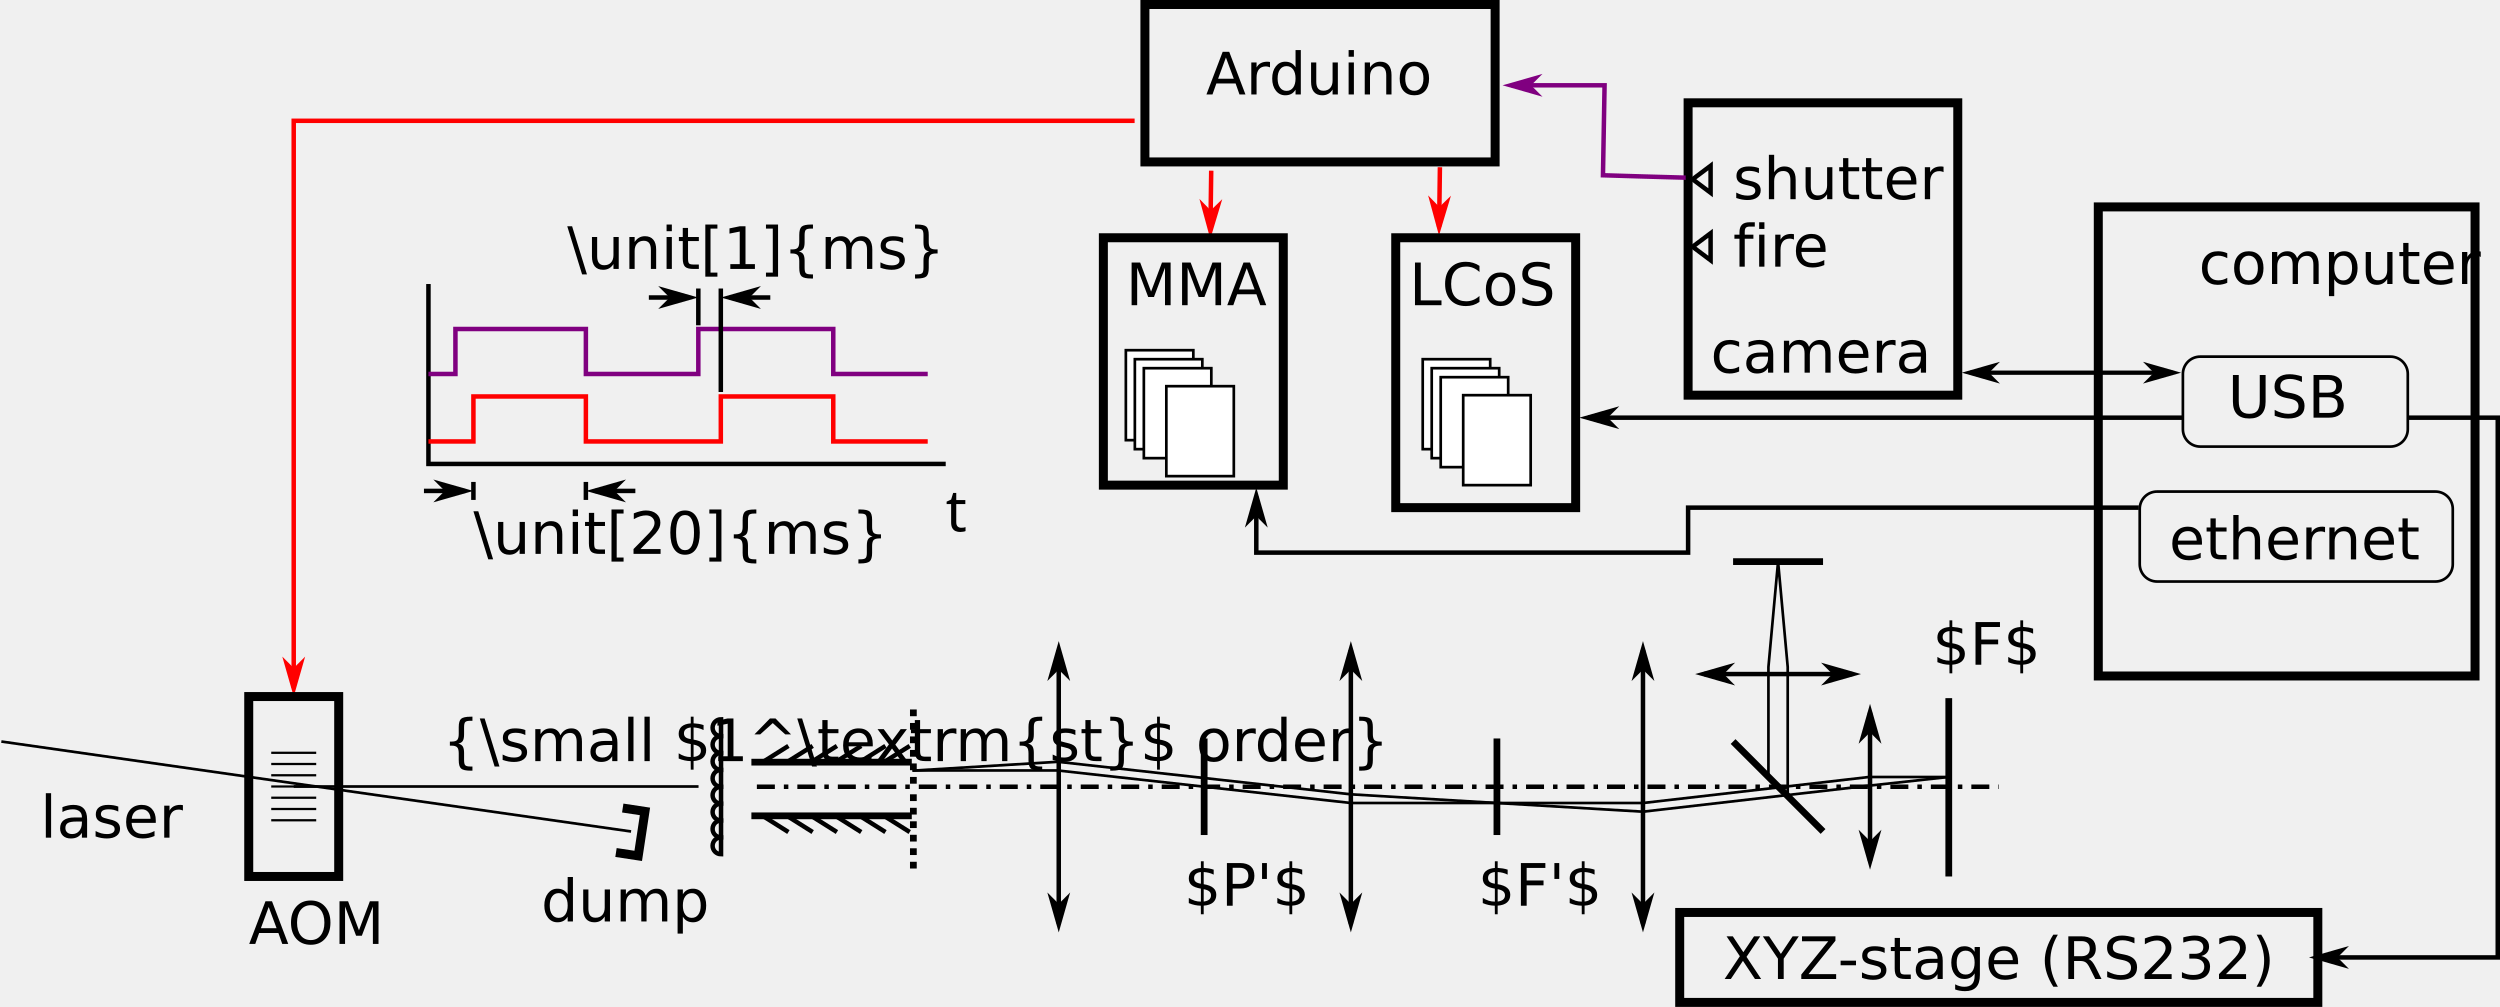
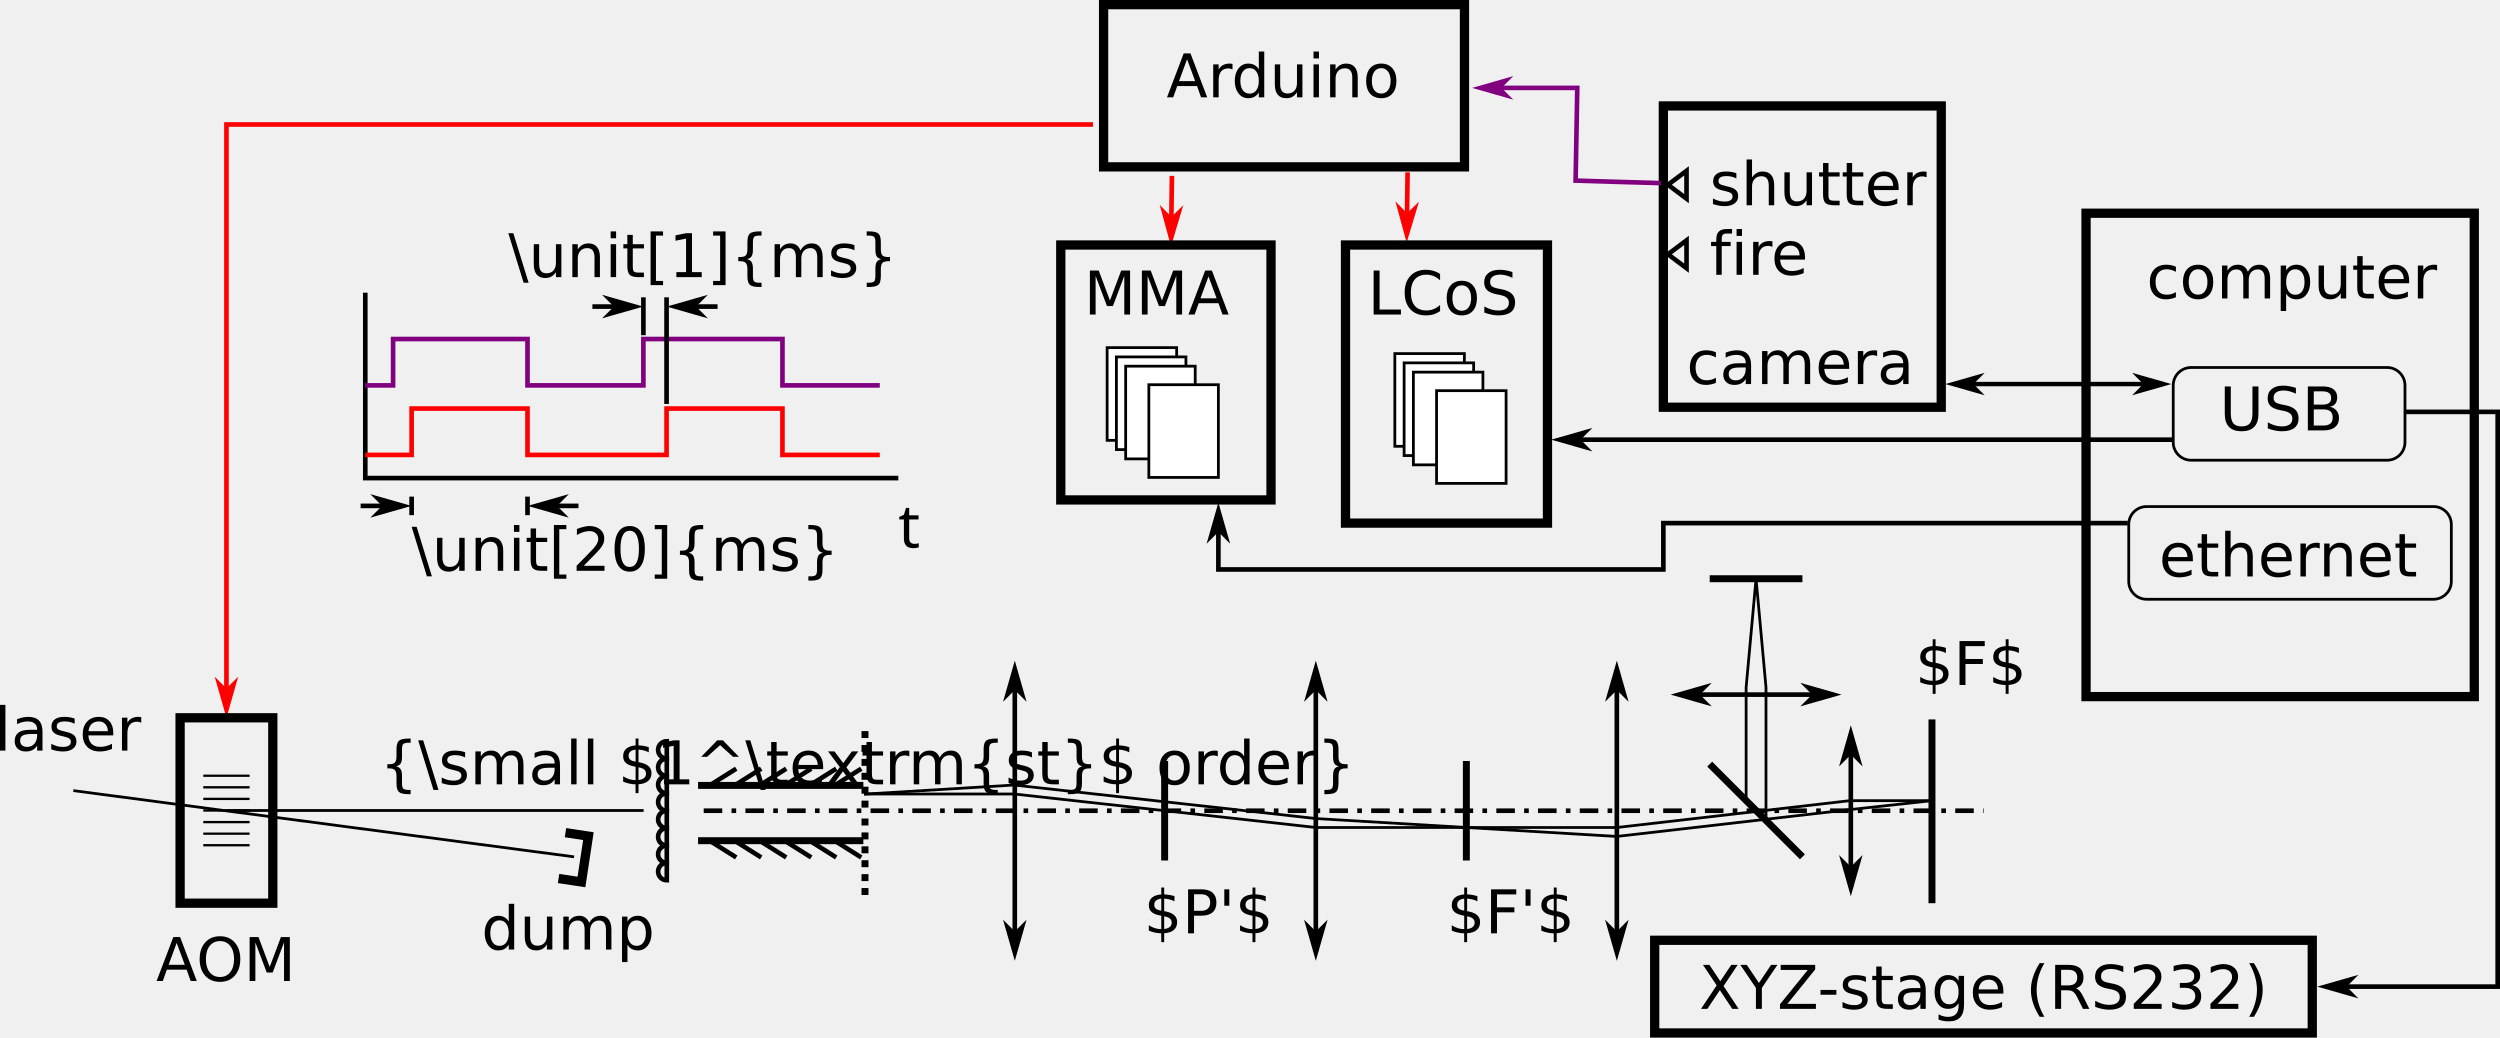
- <svg xmlns="http://www.w3.org/2000/svg" width="555.8" height="223.857" id="svg2" version="1.1">
+ <svg xmlns="http://www.w3.org/2000/svg" width="539.354" height="223.857" id="svg2" version="1.1">
  <defs id="defs4">
    <marker orient="auto" refY="0" refX="0" id="Arrow1Mstart" style="overflow:visible">
      <path id="path4077" d="M 0,0 5,-5 -12.5,0 5,5 0,0 z" style="fill-rule:evenodd;stroke:#000000;stroke-width:1pt;marker-start:none" transform="matrix(0.4,0,0,0.4,4,0)" />
    </marker>
    <marker orient="auto" refY="0" refX="0" id="Arrow2Mend" style="overflow:visible">
      <path id="path4098" style="font-size:12px;fill-rule:evenodd;stroke-width:0.625;stroke-linejoin:round" d="M 8.719,4.034 -2.207,0.016 8.719,-4.002 c -1.745,2.372 -1.735,5.617 -6e-7,8.035 z" transform="scale(-0.6,-0.6)" />
    </marker>
    <marker orient="auto" refY="0" refX="0" id="Arrow1Mend" style="overflow:visible">
      <path id="path4080" d="M 0,0 5,-5 -12.5,0 5,5 0,0 z" style="fill-rule:evenodd;stroke:#000000;stroke-width:1pt;marker-start:none" transform="matrix(-0.4,0,0,-0.4,-4,0)" />
    </marker>
    <marker orient="auto" refY="0" refX="0" id="Arrow1Mend-4" style="overflow:visible">
      <path id="path4080-7" d="M 0,0 5,-5 -12.5,0 5,5 0,0 z" style="fill-rule:evenodd;stroke:#000000;stroke-width:1pt;marker-start:none" transform="matrix(-0.4,0,0,-0.4,-4,0)" />
    </marker>
    <marker orient="auto" refY="0" refX="0" id="Arrow1Mend-5" style="overflow:visible">
      <path id="path4080-6" d="M 0,0 5,-5 -12.5,0 5,5 0,0 z" style="fill-rule:evenodd;stroke:#000000;stroke-width:1pt;marker-start:none" transform="matrix(-0.4,0,0,-0.4,-4,0)" />
    </marker>
    <marker orient="auto" refY="0" refX="0" id="Arrow1Mend-3" style="overflow:visible">
      <path id="path4080-74" d="M 0,0 5,-5 -12.5,0 5,5 0,0 z" style="fill-rule:evenodd;stroke:#000000;stroke-width:1pt;marker-start:none" transform="matrix(-0.4,0,0,-0.4,-4,0)" />
    </marker>
    <marker orient="auto" refY="0" refX="0" id="Arrow1Mstart-2" style="overflow:visible">
      <path id="path4077-5" d="M 0,0 5,-5 -12.5,0 5,5 0,0 z" style="fill-rule:evenodd;stroke:#000000;stroke-width:1pt;marker-start:none" transform="matrix(0.4,0,0,0.4,4,0)" />
    </marker>
    <marker orient="auto" refY="0" refX="0" id="Arrow1Mend-47" style="overflow:visible">
      <path id="path4080-4" d="M 0,0 5,-5 -12.5,0 5,5 0,0 z" style="fill-rule:evenodd;stroke:#000000;stroke-width:1pt;marker-start:none" transform="matrix(-0.4,0,0,-0.4,-4,0)" />
    </marker>
    <marker orient="auto" refY="0" refX="0" id="Arrow1Mstart-3" style="overflow:visible">
      <path id="path4077-0" d="M 0,0 5,-5 -12.5,0 5,5 0,0 z" style="fill-rule:evenodd;stroke:#000000;stroke-width:1pt;marker-start:none" transform="matrix(0.4,0,0,0.4,4,0)" />
    </marker>
    <marker orient="auto" refY="0" refX="0" id="Arrow1Mend-7" style="overflow:visible">
      <path id="path4080-8" d="M 0,0 5,-5 -12.5,0 5,5 0,0 z" style="fill-rule:evenodd;stroke:#000000;stroke-width:1pt;marker-start:none" transform="matrix(-0.4,0,0,-0.4,-4,0)" />
    </marker>
    <marker orient="auto" refY="0" refX="0" id="Arrow1Mstart-8" style="overflow:visible">
      <path id="path4077-8" d="M 0,0 5,-5 -12.5,0 5,5 0,0 z" style="fill-rule:evenodd;stroke:#000000;stroke-width:1pt;marker-start:none" transform="matrix(0.4,0,0,0.4,4,0)" />
    </marker>
    <marker orient="auto" refY="0" refX="0" id="Arrow1Mend-43" style="overflow:visible">
      <path id="path4080-1" d="M 0,0 5,-5 -12.5,0 5,5 0,0 z" style="fill-rule:evenodd;stroke:#000000;stroke-width:1pt;marker-start:none" transform="matrix(-0.4,0,0,-0.4,-4,0)" />
    </marker>
    <marker orient="auto" refY="0" refX="0" id="Arrow1Mstart-4" style="overflow:visible">
      <path id="path4077-7" d="M 0,0 5,-5 -12.5,0 5,5 0,0 z" style="fill-rule:evenodd;stroke:#000000;stroke-width:1pt;marker-start:none" transform="matrix(0.4,0,0,0.4,4,0)" />
    </marker>
    <marker orient="auto" refY="0" refX="0" id="Arrow1Mend-6" style="overflow:visible">
      <path id="path4080-15" d="M 0,0 5,-5 -12.5,0 5,5 0,0 z" style="fill-rule:evenodd;stroke:#000000;stroke-width:1pt;marker-start:none" transform="matrix(-0.4,0,0,-0.4,-4,0)" />
    </marker>
    <marker orient="auto" refY="0" refX="0" id="Arrow1Mstart-4-9" style="overflow:visible">
      <path id="path4077-7-1" d="M 0,0 5,-5 -12.5,0 5,5 0,0 z" style="fill-rule:evenodd;stroke:#000000;stroke-width:1pt;marker-start:none" transform="matrix(0.4,0,0,0.4,4,0)" />
    </marker>
    <marker orient="auto" refY="0" refX="0" id="Arrow1Mstart-4-0" style="overflow:visible">
      <path id="path4077-7-14" d="M 0,0 5,-5 -12.5,0 5,5 0,0 z" style="fill-rule:evenodd;stroke:#000000;stroke-width:1pt;marker-start:none" transform="matrix(0.4,0,0,0.4,4,0)" />
    </marker>
    <marker orient="auto" refY="0" refX="0" id="marker4950" style="overflow:visible">
      <path id="path4952" d="M 0,0 5,-5 -12.5,0 5,5 0,0 z" style="fill-rule:evenodd;stroke:#000000;stroke-width:1pt;marker-start:none" transform="matrix(0.4,0,0,0.4,4,0)" />
    </marker>
    <marker orient="auto" refY="0" refX="0" id="Arrow1Mend-6g" style="overflow:visible">
      <path id="path4093" d="M 0,0 5,-5 -12.5,0 5,5 0,0 z" style="fill:#800080;fill-rule:evenodd;stroke:#800080;stroke-width:1pt;marker-start:none" transform="matrix(-0.4,0,0,-0.4,-4,0)" />
    </marker>
    <marker orient="auto" refY="0" refX="0" id="Arrow1Mend-6Z" style="overflow:visible">
      <path id="path4464" d="M 0,0 5,-5 -12.5,0 5,5 0,0 z" style="fill:#ff0000;fill-rule:evenodd;stroke:#ff0000;stroke-width:1pt;marker-start:none" transform="matrix(-0.4,0,0,-0.4,-4,0)" />
    </marker>
    <marker orient="auto" refY="0" refX="0" id="Arrow1Mend-69" style="overflow:visible">
      <path id="path4467" d="M 0,0 5,-5 -12.5,0 5,5 0,0 z" style="fill:#ff0000;fill-rule:evenodd;stroke:#ff0000;stroke-width:1pt;marker-start:none" transform="matrix(-0.4,0,0,-0.4,-4,0)" />
    </marker>
    <marker orient="auto" refY="0" refX="0" id="Arrow1Mend-69-0" style="overflow:visible">
      <path id="path4467-9" d="M 0,0 5,-5 -12.5,0 5,5 0,0 z" style="fill:#ff0000;fill-rule:evenodd;stroke:#ff0000;stroke-width:1pt;marker-start:none" transform="matrix(-0.4,0,0,-0.4,-4,0)" />
    </marker>
  </defs>
-   <g id="layer1" transform="translate(165.5015,-820.3482)" style="display:inline">
+   <g id="layer1" transform="translate(149.0558,-820.3482)" style="display:inline">
    <path style="fill:none;stroke:#000000;stroke-width:1;stroke-linecap:butt;stroke-linejoin:miter;stroke-miterlimit:4;stroke-opacity:1;stroke-dasharray:4, 2, 1, 2;stroke-dashoffset:0" d="m 2.765,995.258 276.119,0" id="path3135" />
    <path style="fill:none;stroke:#000000;stroke-width:1.5;stroke-linecap:butt;stroke-linejoin:miter;stroke-opacity:1" d="m 1.548,989.792 35.658,0" id="path2985" />
    <path style="fill:none;stroke:#000000;stroke-width:1;stroke-linecap:butt;stroke-linejoin:miter;stroke-opacity:1" d="m 4.291,989.633 5.486,-3.45" id="path3005" />
    <path style="fill:none;stroke:#000000;stroke-width:1;stroke-linecap:butt;stroke-linejoin:miter;stroke-opacity:1" d="m 20.475,989.633 5.486,-3.45" id="path3005-7" />
    <path style="fill:none;stroke:#000000;stroke-width:1;stroke-linecap:butt;stroke-linejoin:miter;stroke-opacity:1" d="m 9.686,989.633 5.486,-3.45" id="path3005-8" />
    <path style="fill:none;stroke:#000000;stroke-width:1;stroke-linecap:butt;stroke-linejoin:miter;stroke-opacity:1" d="m 15.08,989.633 5.486,-3.45" id="path3005-4" />
    <path style="fill:none;stroke:#000000;stroke-width:1;stroke-linecap:butt;stroke-linejoin:miter;stroke-opacity:1" d="m 25.869,989.633 5.486,-3.45" id="path3005-5" />
    <path style="fill:none;stroke:#000000;stroke-width:1;stroke-linecap:butt;stroke-linejoin:miter;stroke-opacity:1" d="m 31.264,989.633 5.486,-3.45" id="path3005-0" />
    <path style="fill:none;stroke:#000000;stroke-width:1.5;stroke-linecap:butt;stroke-linejoin:miter;stroke-miterlimit:4;stroke-opacity:1;stroke-dasharray:1.5, 1.5;stroke-dashoffset:0" d="m 37.557,978.077 0,17.594" id="path3905" />
    <path style="fill:none;stroke:#000000;stroke-width:1;stroke-linecap:butt;stroke-linejoin:miter;stroke-miterlimit:3.6;stroke-opacity:1;stroke-dasharray:none;marker-start:url(#Arrow1Mstart);marker-mid:none;marker-end:url(#Arrow1Mend);display:inline" d="m 134.821,1025.673 0,-60.829" id="path4066-6" />
    <path style="fill:none;stroke:#000000;stroke-width:1;stroke-linecap:butt;stroke-linejoin:miter;stroke-miterlimit:3.6;stroke-opacity:1;stroke-dasharray:none;marker-start:url(#Arrow1Mstart);marker-mid:none;marker-end:url(#Arrow1Mend);display:inline" d="m 69.878,1025.673 0,-60.829" id="path4066-6-4" />
    <path style="fill:none;stroke:#000000;stroke-width:1;stroke-linecap:butt;stroke-linejoin:miter;stroke-miterlimit:3.6;stroke-opacity:1;stroke-dasharray:none;marker-start:url(#Arrow1Mstart);marker-mid:none;marker-end:url(#Arrow1Mend);display:inline" d="m 199.764,1025.673 0,-60.829" id="path4066-6-6" />
    <path style="fill:none;stroke:#000000;stroke-width:1;stroke-linecap:butt;stroke-linejoin:miter;stroke-miterlimit:3.6;stroke-opacity:1;stroke-dasharray:none;marker-start:url(#Arrow1Mstart);marker-mid:none;marker-end:url(#Arrow1Mend);display:inline" d="m 250.243,1011.726 0,-32.935" id="path4066-6-49" />
    <path style="fill:none;stroke:#000000;stroke-width:0.6;stroke-linecap:butt;stroke-linejoin:miter;stroke-miterlimit:4;stroke-opacity:1;stroke-dasharray:none" d="m 37.363,991.642 32.325,0 65.155,7.233 64.902,0 50.255,-5.786 17.678,0" id="path5960" />
    <path style="fill:none;stroke:#000000;stroke-width:1.5;stroke-linecap:butt;stroke-linejoin:miter;stroke-opacity:1" d="m 267.75,975.56 0,39.648" id="path5962" />
    <path style="fill:none;stroke:#000000;stroke-width:0.6;stroke-linecap:butt;stroke-linejoin:miter;stroke-miterlimit:4;stroke-opacity:1;stroke-dasharray:none;display:inline" d="m 37.363,991.673 32.325,-1.961 65.155,7.233 64.902,3.858 50.255,-5.786 17.678,-1.929" id="path5960-0" />
    <path style="fill:none;stroke:#000000;stroke-width:1.5;stroke-linecap:butt;stroke-linejoin:miter;stroke-opacity:1" d="m 102.206,984.525 0,21.466" id="path6038" />
    <path style="fill:none;stroke:#000000;stroke-width:1.5;stroke-linecap:butt;stroke-linejoin:miter;stroke-opacity:1;display:inline" d="m 167.294,984.525 0,21.466" id="path6038-6" />
    <path style="fill:none;stroke:#000000;stroke-width:1.5;stroke-linecap:butt;stroke-linejoin:miter;stroke-opacity:1" d="m 1.548,1001.722 35.658,0" id="path2985-2" />
    <path style="fill:none;stroke:#000000;stroke-width:1;stroke-linecap:butt;stroke-linejoin:miter;stroke-opacity:1" d="m 4.291,1001.881 5.486,3.45" id="path3005-6" />
    <path style="fill:none;stroke:#000000;stroke-width:1;stroke-linecap:butt;stroke-linejoin:miter;stroke-opacity:1" d="m 20.475,1001.881 5.486,3.45" id="path3005-7-6" />
    <path style="fill:none;stroke:#000000;stroke-width:1;stroke-linecap:butt;stroke-linejoin:miter;stroke-opacity:1" d="m 9.686,1001.881 5.486,3.45" id="path3005-8-4" />
    <path style="fill:none;stroke:#000000;stroke-width:1;stroke-linecap:butt;stroke-linejoin:miter;stroke-opacity:1" d="m 15.08,1001.881 5.486,3.45" id="path3005-4-9" />
    <path style="fill:none;stroke:#000000;stroke-width:1;stroke-linecap:butt;stroke-linejoin:miter;stroke-opacity:1" d="m 25.869,1001.881 5.486,3.45" id="path3005-5-5" />
    <path style="fill:none;stroke:#000000;stroke-width:1;stroke-linecap:butt;stroke-linejoin:miter;stroke-opacity:1" d="m 31.264,1001.881 5.486,3.45" id="path3005-0-0" />
    <path style="fill:none;stroke:#000000;stroke-width:1.5;stroke-linecap:butt;stroke-linejoin:miter;stroke-miterlimit:4;stroke-opacity:1;stroke-dasharray:1.5, 1.5;stroke-dashoffset:0" d="m 37.557,1013.438 0,-17.594" id="path3905-4" />
    <path style="fill:none;stroke:#000000;stroke-width:1;stroke-linecap:butt;stroke-linejoin:miter;stroke-miterlimit:3.6;stroke-opacity:1;stroke-dasharray:none;marker-start:url(#Arrow1Mstart);marker-mid:none;marker-end:url(#Arrow1Mend);display:inline" d="m 213.331,970.205 32.935,0" id="path4066-6-49-5" />
    <text xml:space="preserve" style="font-size:13px;font-style:normal;font-variant:normal;font-weight:normal;font-stretch:normal;line-height:125%;letter-spacing:0px;word-spacing:0px;fill:#000000;fill-opacity:1;stroke:none;display:inline;font-family:DejaVu Sans;-inkscape-font-specification:DejaVu Sans" x="217.535" y="1037.996" id="text6114-7">
      <tspan id="tspan6116-1" x="217.535" y="1037.996">XYZ-stage (RS232)</tspan>
    </text>
    <path style="fill:none;stroke:#000000;stroke-width:1.5;stroke-linecap:butt;stroke-linejoin:miter;stroke-opacity:1" d="m 219.798,945.205 20,0" id="path4490" />
    <rect style="fill:none;stroke:#000000;stroke-width:2;stroke-opacity:1" id="rect4970" width="59.952" height="65" x="209.798" y="843.205" />
    <text xml:space="preserve" style="font-size:13px;font-style:normal;font-variant:normal;font-weight:normal;font-stretch:normal;line-height:125%;letter-spacing:0px;word-spacing:0px;fill:#000000;fill-opacity:1;stroke:none;display:inline;font-family:DejaVu Sans;-inkscape-font-specification:DejaVu Sans" x="214.798" y="903.205" id="text6114">
      <tspan id="tspan6116" x="214.798" y="903.205">camera</tspan>
    </text>
-     <text xml:space="preserve" style="font-size:13px;font-style:normal;font-variant:normal;font-weight:normal;font-stretch:normal;line-height:125%;letter-spacing:0px;word-spacing:0px;fill:#000000;fill-opacity:1;stroke:none;display:inline;font-family:DejaVu Sans;-inkscape-font-specification:DejaVu Sans" x="323.321" y="883.491" id="text6114-74">
-       <tspan id="tspan6116-18" x="323.321" y="883.491">computer</tspan>
+     <text xml:space="preserve" style="font-size:13px;font-style:normal;font-variant:normal;font-weight:normal;font-stretch:normal;line-height:125%;letter-spacing:0px;word-spacing:0px;fill:#000000;fill-opacity:1;stroke:none;display:inline;font-family:DejaVu Sans;-inkscape-font-specification:DejaVu Sans" x="314.036" y="884.741" id="text6114-74">
+       <tspan id="tspan6116-18" x="314.036" y="884.741">computer</tspan>
    </text>
    <text xml:space="preserve" style="font-size:13px;font-style:normal;font-variant:normal;font-weight:normal;font-stretch:normal;line-height:125%;letter-spacing:0px;word-spacing:0px;fill:#000000;fill-opacity:1;stroke:none;display:inline;font-family:DejaVu Sans;-inkscape-font-specification:DejaVu Sans" x="219.798" y="864.634" id="text6114-5">
      <tspan id="tspan6116-8" x="219.798" y="864.634">shutter</tspan>
    </text>
    <text xml:space="preserve" style="font-size:13px;font-style:normal;font-variant:normal;font-weight:normal;font-stretch:normal;line-height:125%;letter-spacing:0px;word-spacing:0px;fill:#000000;fill-opacity:1;stroke:none;display:inline;font-family:DejaVu Sans;-inkscape-font-specification:DejaVu Sans" x="219.798" y="879.634" id="text6114-5-3">
      <tspan id="tspan6116-8-0" x="219.798" y="879.634">fire</tspan>
    </text>
    <path style="fill:none;stroke:#000000;stroke-width:1px;stroke-linecap:butt;stroke-linejoin:miter;stroke-opacity:1" d="m 210.798,875.205 4,-3 0,6 z" id="path5027" />
    <path style="fill:none;stroke:#000000;stroke-width:1px;stroke-linecap:butt;stroke-linejoin:miter;stroke-opacity:1;display:inline" d="m 210.798,860.205 4,-3 0,6 z" id="path5027-7" />
    <text xml:space="preserve" style="font-size:13px;font-style:normal;font-variant:normal;font-weight:normal;font-stretch:normal;line-height:125%;letter-spacing:0px;word-spacing:0px;fill:#000000;fill-opacity:1;stroke:none;display:inline;font-family:DejaVu Sans;-inkscape-font-specification:DejaVu Sans" x="329.798" y="913.205" id="text6114-4">
      <tspan id="tspan6116-5" x="329.798" y="913.205">USB</tspan>
    </text>
    <path style="fill:none;stroke:#ff0000;stroke-width:1px;stroke-linecap:butt;stroke-linejoin:miter;stroke-opacity:1;marker-end:url(#Arrow1Mend-69)" d="m 154.821,-52.902 -0.179,13.214" id="path5068" transform="translate(-0.2015327,910.4286)" />
    <path style="fill:none;stroke:#800080;stroke-width:1px;stroke-linecap:butt;stroke-linejoin:miter;stroke-opacity:1;marker-end:url(#Arrow1Mend-6g)" d="m 209.263,859.848 c -1,0 -18.393,-0.536 -18.393,-0.536 l 0.357,-20 -20.714,0" id="path5070" />
    <text xml:space="preserve" style="font-size:13px;font-style:normal;font-variant:normal;font-weight:normal;font-stretch:normal;line-height:125%;letter-spacing:0px;word-spacing:0px;fill:#000000;fill-opacity:1;stroke:none;display:inline;font-family:DejaVu Sans;-inkscape-font-specification:DejaVu Sans" x="316.727" y="944.72" id="text6114-4-7">
      <tspan id="tspan6116-5-5" x="316.727" y="944.72">ethernet</tspan>
    </text>
    <rect style="fill:none;stroke:#000000;stroke-width:0.6;stroke-linecap:butt;stroke-miterlimit:4;stroke-opacity:1;stroke-dasharray:none;stroke-dashoffset:0" id="rect5151" width="69.596" height="20" x="310.202" y="929.634" ry="3.857" rx="3.857" />
    <rect style="fill:none;stroke:#000000;stroke-width:0.6;stroke-linecap:butt;stroke-miterlimit:4;stroke-opacity:1;stroke-dasharray:none;stroke-dashoffset:0" id="rect5153" width="50" height="20" x="319.798" y="899.634" ry="3.857" rx="3.857" />
    <path style="fill:none;stroke:#000000;stroke-width:1px;stroke-linecap:butt;stroke-linejoin:miter;stroke-opacity:1;marker-end:url(#Arrow1Mend-6)" d="m 310.194,22.777 -100.194,0 0,10 -96,0 0,-12.475" id="path5155" transform="translate(-0.2015327,910.4286)" />
-     <path style="fill:none;stroke:#000000;stroke-width:1px;stroke-linecap:butt;stroke-linejoin:miter;stroke-opacity:1;marker-end:url(#Arrow1Mend-6)" d="m 320,2.777 -132.222,0" id="path5157" transform="translate(-0.2015327,910.4286)" />
+     <path style="fill:none;stroke:#000000;stroke-width:1px;stroke-linecap:butt;stroke-linejoin:miter;stroke-opacity:1;marker-end:url(#Arrow1Mend-6)" d="m 319.798,915.205 -132.222,0" id="path5157" />
    <path style="fill:none;stroke:#000000;stroke-width:0.954px;stroke-linecap:butt;stroke-linejoin:miter;stroke-opacity:1;marker-start:url(#Arrow1Mstart-4);marker-end:url(#Arrow1Mend-6)" d="m 317.526,903.205 -44.998,0" id="path5159" />
-     <path style="fill:none;stroke:#000000;stroke-width:1px;stroke-linecap:butt;stroke-linejoin:miter;stroke-opacity:1;marker-start:none;marker-mid:none;marker-end:url(#Arrow1Mend-6)" d="m 370,2.777 20,0 0,120 -40,0" id="path5161" transform="translate(-0.2015327,910.4286)" />
+     <path style="fill:none;stroke:#000000;stroke-width:1px;stroke-linecap:butt;stroke-linejoin:miter;stroke-opacity:1;marker-start:none;marker-mid:none;marker-end:url(#Arrow1Mend-6)" d="m 370,-1.223 20,0 0,124 -36.964,0" id="path5161" transform="translate(-0.2015327,910.4286)" />
    <rect style="fill:none;stroke:#000000;stroke-width:2;stroke-linecap:butt;stroke-miterlimit:4;stroke-opacity:1;stroke-dasharray:none;stroke-dashoffset:0" id="rect5163" width="141.868" height="20" x="207.93" y="1023.205" />
    <path style="fill:none;stroke:#000000;stroke-width:1px;stroke-linecap:butt;stroke-linejoin:miter;stroke-opacity:1" d="m 95,48.125 0,40 115,0" id="path4209" transform="translate(-165.25,835.3661)" />
    <text xml:space="preserve" style="font-size:12px;font-style:normal;font-weight:normal;line-height:125%;letter-spacing:0px;word-spacing:0px;fill:#000000;fill-opacity:1;stroke:none;font-family:Sans;-inkscape-font-specification:Sans" x="168.571" y="115.268" id="text4211" transform="translate(-165.25,835.3661)">
      <tspan id="tspan4213" x="168.571" y="115.268" />
    </text>
    <rect style="fill:none;stroke:#000000;stroke-width:2;stroke-opacity:1" id="rect3177" width="83.76" height="104.286" x="300.99" y="866.348" />
    <rect style="fill:none;stroke:#000000;stroke-width:2;stroke-miterlimit:4;stroke-opacity:1;stroke-dasharray:none;stroke-dashoffset:0" id="rect4049" width="77.857" height="35" x="254.286" y="-14.018" transform="translate(-165.25,835.3661)" />
    <text xml:space="preserve" style="font-size:13px;font-style:normal;font-variant:normal;font-weight:normal;font-stretch:normal;line-height:125%;letter-spacing:0px;word-spacing:0px;fill:#000000;fill-opacity:1;stroke:none;font-family:DejaVu Sans;-inkscape-font-specification:DejaVu Sans" x="102.607" y="841.348" id="text4051">
      <tspan id="tspan4053" x="102.607" y="841.348">Arduino</tspan>
    </text>
    <path style="fill:none;stroke:#ff0000;stroke-width:1px;stroke-linecap:butt;stroke-linejoin:miter;stroke-opacity:1;marker-end:url(#Arrow1Mend-69);display:inline" d="m 103.776,858.295 -0.179,13.214" id="path5068-9" />
  </g>
-   <g id="layer2" style="display:none" transform="translate(165.5015,54.84862)">
+   <g id="layer2" style="display:none" transform="translate(149.0558,54.84861)">
    <path transform="translate(-20.47892,8.19341)" style="fill:none;stroke:#000000;stroke-width:0.3;stroke-miterlimit:4;stroke-opacity:1;stroke-dasharray:none;stroke-dashoffset:0" id="path3915" d="m 121.429,78.058 c 0,17.851 -14.471,32.321 -32.321,32.321 -17.851,0 -32.321,-14.471 -32.321,-32.321 0,-17.851 14.471,-32.321 32.321,-32.321 17.851,0 32.321,14.471 32.321,32.321 z" />
    <path transform="translate(44.46394,8.19341)" style="fill:none;stroke:#000000;stroke-width:0.3;stroke-miterlimit:3.6;stroke-opacity:1;stroke-dasharray:none;stroke-dashoffset:0" id="path3915-1" d="m 121.429,78.058 c 0,17.851 -14.471,32.321 -32.321,32.321 -17.851,0 -32.321,-14.471 -32.321,-32.321 0,-17.851 14.471,-32.321 32.321,-32.321 17.851,0 32.321,14.471 32.321,32.321 z" />
    <path transform="translate(109.4068,8.19341)" style="fill:none;stroke:#000000;stroke-width:0.3;stroke-miterlimit:4;stroke-opacity:1;stroke-dasharray:none;stroke-dashoffset:0" id="path3915-1-5" d="m 121.429,78.058 c 0,17.851 -14.471,32.321 -32.321,32.321 -17.851,0 -32.321,-14.471 -32.321,-32.321 0,-17.851 14.471,-32.321 32.321,-32.321 17.851,0 32.321,14.471 32.321,32.321 z" />
    <path transform="matrix(0.5524862,0,0,0.5524862,199.762,43.12553)" style="fill:none;stroke:#000000;stroke-width:0.543;stroke-miterlimit:4;stroke-opacity:1;stroke-dasharray:none;stroke-dashoffset:0" id="path3915-1-5-5" d="m 121.429,78.058 c 0,17.851 -14.471,32.321 -32.321,32.321 -17.851,0 -32.321,-14.471 -32.321,-32.321 0,-17.851 14.471,-32.321 32.321,-32.321 17.851,0 32.321,14.471 32.321,32.321 z" />
  </g>
-   <g id="layer3" transform="translate(165.5015,54.84862)">
+   <g id="layer3" transform="translate(149.0558,54.84861)">
    <path style="fill:none;stroke:#ff0000;stroke-width:1px;stroke-linecap:butt;stroke-linejoin:miter;stroke-opacity:1;marker-end:url(#Arrow1Mend-6Z)" d="m 86.946,-63.223 -186.946,0 0,126.036" id="path5124" transform="translate(-0.2015327,35.23175)" />
    <path style="fill:none;stroke:#000000;stroke-width:1.5;stroke-linecap:butt;stroke-linejoin:miter;stroke-opacity:1" d="m 219.798,110.008 20,20" id="path3595" />
    <path style="fill:none;stroke:#000000;stroke-width:0.6;stroke-linecap:butt;stroke-linejoin:miter;stroke-miterlimit:4;stroke-opacity:1;stroke-dasharray:none" d="m 227.656,117.872 0,-24.429 2.143,-23.434 2.143,23.434 0,28.121" id="path3597" />
    <path style="fill:none;stroke:#000000;stroke-width:8;stroke-miterlimit:4;stroke-opacity:1;stroke-dasharray:none" id="path4501" d="m -35,22.777 c 0,8.284 -6.716,15 -15,15 -8.284,0 -15,-6.716 -15,-15 0,0 0,0 0,0 l 15,0 z" transform="matrix(0,0.125,-0.125,0,-2.354464,124.4363)" />
    <path style="fill:none;stroke:#000000;stroke-width:8;stroke-miterlimit:4;stroke-opacity:1;stroke-dasharray:none" id="path4501-4" d="m -35,22.777 c 0,8.284 -6.716,15 -15,15 -8.284,0 -15,-6.716 -15,-15 0,0 0,0 0,0 l 15,0 z" transform="matrix(0,0.125,-0.125,0,-2.354464,120.6863)" />
    <path style="fill:none;stroke:#000000;stroke-width:8;stroke-miterlimit:4;stroke-opacity:1;stroke-dasharray:none" id="path4501-1" d="m -35,22.777 c 0,8.284 -6.716,15 -15,15 -8.284,0 -15,-6.716 -15,-15 0,0 0,0 0,0 l 15,0 z" transform="matrix(0,0.125,-0.125,0,-2.354464,116.9363)" />
    <path style="fill:none;stroke:#000000;stroke-width:8;stroke-miterlimit:4;stroke-opacity:1;stroke-dasharray:none" id="path4501-4-7" d="m -35,22.777 c 0,8.284 -6.716,15 -15,15 -8.284,0 -15,-6.716 -15,-15 0,0 0,0 0,0 l 15,0 z" transform="matrix(0,0.125,-0.125,0,-2.354464,113.1863)" />
    <path style="fill:none;stroke:#000000;stroke-width:8;stroke-miterlimit:4;stroke-opacity:1;stroke-dasharray:none" id="path4501-0" d="m -35,22.777 c 0,8.284 -6.716,15 -15,15 -8.284,0 -15,-6.716 -15,-15 0,0 0,0 0,0 l 15,0 z" transform="matrix(0,0.125,-0.125,0,-2.354464,139.4363)" />
    <path style="fill:none;stroke:#000000;stroke-width:8;stroke-miterlimit:4;stroke-opacity:1;stroke-dasharray:none" id="path4501-4-5" d="m -35,22.777 c 0,8.284 -6.716,15 -15,15 -8.284,0 -15,-6.716 -15,-15 0,0 0,0 0,0 l 15,0 z" transform="matrix(0,0.125,-0.125,0,-2.354464,135.6863)" />
    <path style="fill:none;stroke:#000000;stroke-width:8;stroke-miterlimit:4;stroke-opacity:1;stroke-dasharray:none" id="path4501-1-4" d="m -35,22.777 c 0,8.284 -6.716,15 -15,15 -8.284,0 -15,-6.716 -15,-15 0,0 0,0 0,0 l 15,0 z" transform="matrix(0,0.125,-0.125,0,-2.354464,131.9363)" />
    <path style="fill:none;stroke:#000000;stroke-width:8;stroke-miterlimit:4;stroke-opacity:1;stroke-dasharray:none" id="path4501-4-7-4" d="m -35,22.777 c 0,8.284 -6.716,15 -15,15 -8.284,0 -15,-6.716 -15,-15 0,0 0,0 0,0 l 15,0 z" transform="matrix(0,0.125,-0.125,0,-2.354464,128.1863)" />
    <rect style="fill:none;stroke:#000000;stroke-width:2;stroke-linecap:butt;stroke-miterlimit:4;stroke-opacity:1;stroke-dasharray:none;stroke-dashoffset:0" id="rect4609" width="20" height="40" x="-110.202" y="100.008" />
    <g id="g4666" transform="matrix(0.5,0,0,0.5,-60.10077,51.00415)">
      <path transform="translate(-0.2015327,35.23175)" id="path4611" d="m -90,87.777 c 20,0 20,0 20,0" style="fill:none;stroke:#000000;stroke-width:1px;stroke-linecap:butt;stroke-linejoin:miter;stroke-opacity:1" />
      <path id="path4611-8" d="m -90.202,128.008 c 20,0 20,0 20,0" style="fill:none;stroke:#000000;stroke-width:1px;stroke-linecap:butt;stroke-linejoin:miter;stroke-opacity:1" />
      <path id="path4611-6" d="m -90.202,133.008 c 20,0 20,0 20,0" style="fill:none;stroke:#000000;stroke-width:1px;stroke-linecap:butt;stroke-linejoin:miter;stroke-opacity:1" />
      <path id="path4611-1" d="m -90.202,143.008 c 20,0 20,0 20,0" style="fill:none;stroke:#000000;stroke-width:1px;stroke-linecap:butt;stroke-linejoin:miter;stroke-opacity:1" />
      <path id="path4611-2" d="m -90.202,138.008 c 20,0 20,0 20,0" style="fill:none;stroke:#000000;stroke-width:1px;stroke-linecap:butt;stroke-linejoin:miter;stroke-opacity:1" />
      <path id="path4611-29" d="m -90.202,148.008 c 20,0 20,0 20,0" style="fill:none;stroke:#000000;stroke-width:1px;stroke-linecap:butt;stroke-linejoin:miter;stroke-opacity:1" />
      <path id="path4611-5" d="m -90.202,153.008 c 20,0 20,0 20,0" style="fill:none;stroke:#000000;stroke-width:1px;stroke-linecap:butt;stroke-linejoin:miter;stroke-opacity:1" />
    </g>
-     <path style="fill:none;stroke:#000000;stroke-width:0.6;stroke-linecap:butt;stroke-linejoin:miter;stroke-miterlimit:4;stroke-opacity:1;stroke-dasharray:none" d="m -165.202,110.008 140,20" id="path4675" />
+     <path style="fill:none;stroke:#000000;stroke-width:0.6;stroke-linecap:butt;stroke-linejoin:miter;stroke-miterlimit:4;stroke-opacity:1;stroke-dasharray:none" d="M -133.237,115.723 -25.202,130.008" id="path4675" />
    <path style="fill:none;stroke:#000000;stroke-width:0.6;stroke-linecap:butt;stroke-linejoin:miter;stroke-miterlimit:4;stroke-opacity:1;stroke-dasharray:none" d="m -100.202,120.008 90,0" id="path4677" />
    <path style="fill:none;stroke:#000000;stroke-width:2;stroke-linecap:butt;stroke-linejoin:miter;stroke-opacity:1" d="m -28.555,134.681 4.943,0.75 1.5,-9.887 -4.943,-0.75" id="path4679" />
-     <text xml:space="preserve" style="font-size:13px;font-style:normal;font-variant:normal;font-weight:normal;font-stretch:normal;line-height:125%;letter-spacing:0px;word-spacing:0px;fill:#000000;fill-opacity:1;stroke:none;font-family:DejaVu Sans;-inkscape-font-specification:DejaVu Sans" x="-110.202" y="155.008" id="text3990-1">
-       <tspan id="tspan3992-8" x="-110.202" y="155.008">AOM</tspan>
+     <text xml:space="preserve" style="font-size:13px;font-style:normal;font-variant:normal;font-weight:normal;font-stretch:normal;line-height:125%;letter-spacing:0px;word-spacing:0px;fill:#000000;fill-opacity:1;stroke:none;font-family:DejaVu Sans;-inkscape-font-specification:DejaVu Sans" x="-115.38" y="156.794" id="text3990-1">
+       <tspan id="tspan3992-8" x="-115.38" y="156.794">AOM</tspan>
    </text>
    <text xml:space="preserve" style="font-size:13px;font-style:normal;font-variant:normal;font-weight:normal;font-stretch:normal;line-height:125%;letter-spacing:0px;word-spacing:0px;fill:#000000;fill-opacity:1;stroke:none;font-family:DejaVu Sans;-inkscape-font-specification:DejaVu Sans" x="-45.202" y="150.008" id="text3990-2">
      <tspan id="tspan3992-84" x="-45.202" y="150.008">dump</tspan>
    </text>
-     <rect style="fill:none;stroke:#000000;stroke-width:2;stroke-linecap:butt;stroke-miterlimit:4;stroke-opacity:1;stroke-dasharray:none;stroke-dashoffset:0" id="rect4781" width="40" height="55" x="80" y="-37.223" transform="translate(-0.2015327,35.23175)" />
+     <rect style="fill:none;stroke:#000000;stroke-width:2;stroke-linecap:butt;stroke-miterlimit:4;stroke-opacity:1;stroke-dasharray:none;stroke-dashoffset:0" id="rect4781" width="45.357" height="55" x="79.798" y="-1.992" />
    <text xml:space="preserve" style="font-size:13px;font-style:normal;font-variant:normal;font-weight:normal;font-stretch:normal;line-height:125%;letter-spacing:0px;word-spacing:0px;fill:#000000;fill-opacity:1;stroke:none;font-family:DejaVu Sans;-inkscape-font-specification:DejaVu Sans" x="84.798" y="13.008" id="text3990">
      <tspan id="tspan3992" x="84.798" y="13.008">MMA</tspan>
    </text>
-     <g id="g4745" transform="translate(45,35)">
+     <g id="g4745" transform="translate(50,32.14286)">
      <rect y="-11.992" x="39.798" height="20" width="15" id="rect4711" style="fill:#ffffff;fill-opacity:1;stroke:#000000;stroke-width:0.6;stroke-linecap:butt;stroke-miterlimit:4;stroke-opacity:1;stroke-dasharray:none;stroke-dashoffset:0" />
      <rect y="-9.992" x="41.798" height="20" width="15" id="rect4711-2" style="fill:#ffffff;fill-opacity:1;stroke:#000000;stroke-width:0.6;stroke-linecap:butt;stroke-miterlimit:4;stroke-opacity:1;stroke-dasharray:none;stroke-dashoffset:0" />
      <rect y="-7.992" x="43.798" height="20" width="15" id="rect4711-8" style="fill:#ffffff;fill-opacity:1;stroke:#000000;stroke-width:0.6;stroke-linecap:butt;stroke-miterlimit:4;stroke-opacity:1;stroke-dasharray:none;stroke-dashoffset:0" />
      <rect y="-3.992" x="48.798" height="20" width="15" id="rect4711-0" style="fill:#ffffff;fill-opacity:1;stroke:#000000;stroke-width:0.6;stroke-linecap:butt;stroke-miterlimit:4;stroke-opacity:1;stroke-dasharray:none;stroke-dashoffset:0" />
    </g>
-     <rect style="fill:none;stroke:#000000;stroke-width:2;stroke-linecap:butt;stroke-miterlimit:4;stroke-opacity:1;stroke-dasharray:none;stroke-dashoffset:0" id="rect4783" width="40" height="60" x="145" y="-37.223" transform="translate(-0.2015327,35.23175)" />
-     <text xml:space="preserve" style="font-size:13px;font-style:normal;font-variant:normal;font-weight:normal;font-stretch:normal;line-height:125%;letter-spacing:0px;word-spacing:0px;fill:#000000;fill-opacity:1;stroke:none;font-family:DejaVu Sans;-inkscape-font-specification:DejaVu Sans" x="147.798" y="13.008" id="text3994">
-       <tspan id="tspan3996" x="147.798" y="13.008">LCoS</tspan>
-     </text>
-     <g id="g4745-6" transform="translate(111,37)">
+     <rect style="fill:none;stroke:#000000;stroke-width:2;stroke-linecap:butt;stroke-miterlimit:4;stroke-opacity:1;stroke-dasharray:none;stroke-dashoffset:0" id="rect4783" width="43.571" height="60" x="141.227" y="-1.992" />
+     <text xml:space="preserve" style="font-size:13px;font-style:normal;font-variant:normal;font-weight:normal;font-stretch:normal;line-height:125%;letter-spacing:0px;word-spacing:0px;fill:#000000;fill-opacity:1;stroke:none;font-family:DejaVu Sans;-inkscape-font-specification:DejaVu Sans" x="146.013" y="13.008" id="text3994">
+       <tspan id="tspan3996" x="146.013" y="13.008">LCoS</tspan>
+     </text>
+     <g id="g4745-6" transform="translate(112.0714,33.42857)">
      <rect y="-11.992" x="39.798" height="20" width="15" id="rect4711-7" style="fill:#ffffff;fill-opacity:1;stroke:#000000;stroke-width:0.6;stroke-linecap:butt;stroke-miterlimit:4;stroke-opacity:1;stroke-dasharray:none;stroke-dashoffset:0" />
      <rect y="-9.992" x="41.798" height="20" width="15" id="rect4711-2-9" style="fill:#ffffff;fill-opacity:1;stroke:#000000;stroke-width:0.6;stroke-linecap:butt;stroke-miterlimit:4;stroke-opacity:1;stroke-dasharray:none;stroke-dashoffset:0" />
      <rect y="-7.992" x="43.798" height="20" width="15" id="rect4711-8-2" style="fill:#ffffff;fill-opacity:1;stroke:#000000;stroke-width:0.6;stroke-linecap:butt;stroke-miterlimit:4;stroke-opacity:1;stroke-dasharray:none;stroke-dashoffset:0" />
      <rect y="-3.992" x="48.798" height="20" width="15" id="rect4711-0-5" style="fill:#ffffff;fill-opacity:1;stroke:#000000;stroke-width:0.6;stroke-linecap:butt;stroke-miterlimit:4;stroke-opacity:1;stroke-dasharray:none;stroke-dashoffset:0" />
    </g>
-     <text xml:space="preserve" style="font-size:13px;font-style:normal;font-variant:normal;font-weight:normal;font-stretch:normal;line-height:125%;letter-spacing:0px;word-spacing:0px;fill:#000000;fill-opacity:1;stroke:none;font-family:DejaVu Sans;-inkscape-font-specification:DejaVu Sans" x="-156.531" y="131.377" id="text3990-1-9">
-       <tspan id="tspan3992-8-1" x="-156.531" y="131.377">laser</tspan>
+     <text xml:space="preserve" style="font-size:13px;font-style:normal;font-variant:normal;font-weight:normal;font-stretch:normal;line-height:125%;letter-spacing:0px;word-spacing:0px;fill:#000000;fill-opacity:1;stroke:none;font-family:DejaVu Sans;-inkscape-font-specification:DejaVu Sans" x="-150.281" y="107.091" id="text3990-1-9">
+       <tspan id="tspan3992-8-1" x="-150.281" y="107.091">laser</tspan>
    </text>
    <path style="fill:none;stroke:#ff0000;stroke-width:1px;stroke-linecap:butt;stroke-linejoin:miter;stroke-opacity:1" d="m 95,83.125 10,0 0,-10 25,0 0,10 30,0 0,-10 25,0 0,10 21,0" id="path4236" transform="translate(-165.25,-39.83076)" />
    <text xml:space="preserve" style="font-size:13px;font-style:normal;font-variant:normal;font-weight:normal;font-stretch:normal;line-height:125%;letter-spacing:0px;word-spacing:0px;fill:#000000;fill-opacity:1;stroke:none;font-family:Gentium;-inkscape-font-specification:Gentium" x="44.75" y="63.294" id="text3990-2-0">
      <tspan id="tspan3992-84-4" x="44.75" y="63.294">t</tspan>
    </text>
    <path style="fill:none;stroke:#800080;stroke-width:1px;stroke-linecap:butt;stroke-linejoin:miter;stroke-opacity:1" d="m 95,68.125 6,0 0,-10 29,0 0,10 25,0 0,-10 30,0 0,10 21,0" id="path4238" transform="translate(-165.25,-39.83076)" />
    <g id="g4900">
      <path transform="translate(-165.25,-39.83076)" id="path4242" d="m 105,92.125 0,4" style="fill:none;stroke:#000000;stroke-width:1px;stroke-linecap:butt;stroke-linejoin:miter;stroke-opacity:1" />
      <g id="g4870">
        <path style="fill:none;stroke:#000000;stroke-width:1px;stroke-linecap:butt;stroke-linejoin:miter;stroke-opacity:1;marker-start:url(#Arrow1Mstart-4);marker-end:none" d="m 103,94.125 -9,0" id="path4244" transform="translate(-165.25,-39.83076)" />
      </g>
    </g>
    <g transform="matrix(-1,0,0,1,-95.5,0)" id="g4900-1">
      <path transform="translate(-165.25,-39.83076)" id="path4242-4" d="m 105,92.125 0,4" style="fill:none;stroke:#000000;stroke-width:1px;stroke-linecap:butt;stroke-linejoin:miter;stroke-opacity:1" />
      <g id="g4870-9">
        <path style="fill:none;stroke:#000000;stroke-width:1px;stroke-linecap:butt;stroke-linejoin:miter;stroke-opacity:1;marker-start:url(#Arrow1Mstart-4);marker-end:none" d="m 103,94.125 -9,0" id="path4244-9" transform="translate(-165.25,-39.83076)" />
      </g>
    </g>
    <path style="fill:none;stroke:#000000;stroke-width:1px;stroke-linecap:butt;stroke-linejoin:miter;stroke-opacity:1" d="m -10.25,9.294 0,8.179" id="path4242-3" />
    <g id="g4870-4" transform="translate(50,-43)">
      <path transform="translate(-165.25,-39.83076)" id="path4244-2" d="m 103,94.125 -9,0" style="fill:none;stroke:#000000;stroke-width:1px;stroke-linecap:butt;stroke-linejoin:miter;stroke-opacity:1;marker-start:url(#Arrow1Mstart-4);marker-end:none" />
    </g>
    <path style="fill:none;stroke:#000000;stroke-width:1px;stroke-linecap:butt;stroke-linejoin:miter;stroke-opacity:1" d="m -5.25,9.294 0,23.006" id="path4242-4-9" />
    <g id="g4870-9-7" transform="matrix(-1,0,0,1,-65.5,-43)">
      <path transform="translate(-165.25,-39.83076)" id="path4244-9-6" d="m 103,94.125 -9,0" style="fill:none;stroke:#000000;stroke-width:1px;stroke-linecap:butt;stroke-linejoin:miter;stroke-opacity:1;marker-start:url(#Arrow1Mstart-4);marker-end:none" />
    </g>
    <text xml:space="preserve" style="font-size:13px;font-style:normal;font-variant:normal;font-weight:normal;font-stretch:normal;line-height:125%;letter-spacing:0px;word-spacing:0px;fill:#000000;fill-opacity:1;stroke:none;font-family:DejaVu Sans;-inkscape-font-specification:DejaVu Sans" x="-60.25" y="68.294" id="text3990-1-9-9">
      <tspan id="tspan3992-8-1-9" x="-60.25" y="68.294">\unit[20]{ms}</tspan>
    </text>
    <text xml:space="preserve" style="font-size:13px;font-style:normal;font-variant:normal;font-weight:normal;font-stretch:normal;line-height:125%;letter-spacing:0px;word-spacing:0px;fill:#000000;fill-opacity:1;stroke:none;font-family:DejaVu Sans;-inkscape-font-specification:DejaVu Sans" x="-39.388" y="4.948" id="text3990-1-9-9-9">
      <tspan id="tspan3992-8-1-9-8" x="-39.388" y="4.948">\unit[1]{ms}</tspan>
    </text>
    <text xml:space="preserve" style="font-size:13px;font-style:normal;font-variant:normal;font-weight:normal;font-stretch:normal;line-height:125%;letter-spacing:0px;word-spacing:0px;fill:#000000;fill-opacity:1;stroke:none;font-family:DejaVu Sans;-inkscape-font-specification:DejaVu Sans" x="163.07" y="146.508" id="text4848">
      <tspan id="tspan4850" x="163.07" y="146.508">$F'$</tspan>
    </text>
    <text xml:space="preserve" style="font-size:13px;font-style:normal;font-variant:normal;font-weight:normal;font-stretch:normal;line-height:125%;letter-spacing:0px;word-spacing:0px;fill:#000000;fill-opacity:1;stroke:none;font-family:DejaVu Sans;-inkscape-font-specification:DejaVu Sans" x="97.713" y="146.508" id="text4852">
      <tspan id="tspan4854" x="97.713" y="146.508">$P'$</tspan>
    </text>
    <text xml:space="preserve" style="font-size:13px;font-style:normal;font-variant:normal;font-weight:normal;font-stretch:normal;line-height:125%;letter-spacing:0px;word-spacing:0px;fill:#000000;fill-opacity:1;stroke:none;font-family:DejaVu Sans;-inkscape-font-specification:DejaVu Sans" x="264.141" y="92.937" id="text4856">
      <tspan id="tspan4858" x="264.141" y="92.937">$F$</tspan>
    </text>
    <text xml:space="preserve" style="font-size:13px;font-style:normal;font-variant:normal;font-weight:normal;font-stretch:normal;line-height:125%;letter-spacing:0px;word-spacing:0px;fill:#000000;fill-opacity:1;stroke:none;font-family:DejaVu Sans;-inkscape-font-specification:DejaVu Sans" x="-67.109" y="114.365" id="text4860">
      <tspan id="tspan4862" x="-67.109" y="114.365">{\small $1^\textrm{st}$ order}</tspan>
    </text>
  </g>
</svg>
